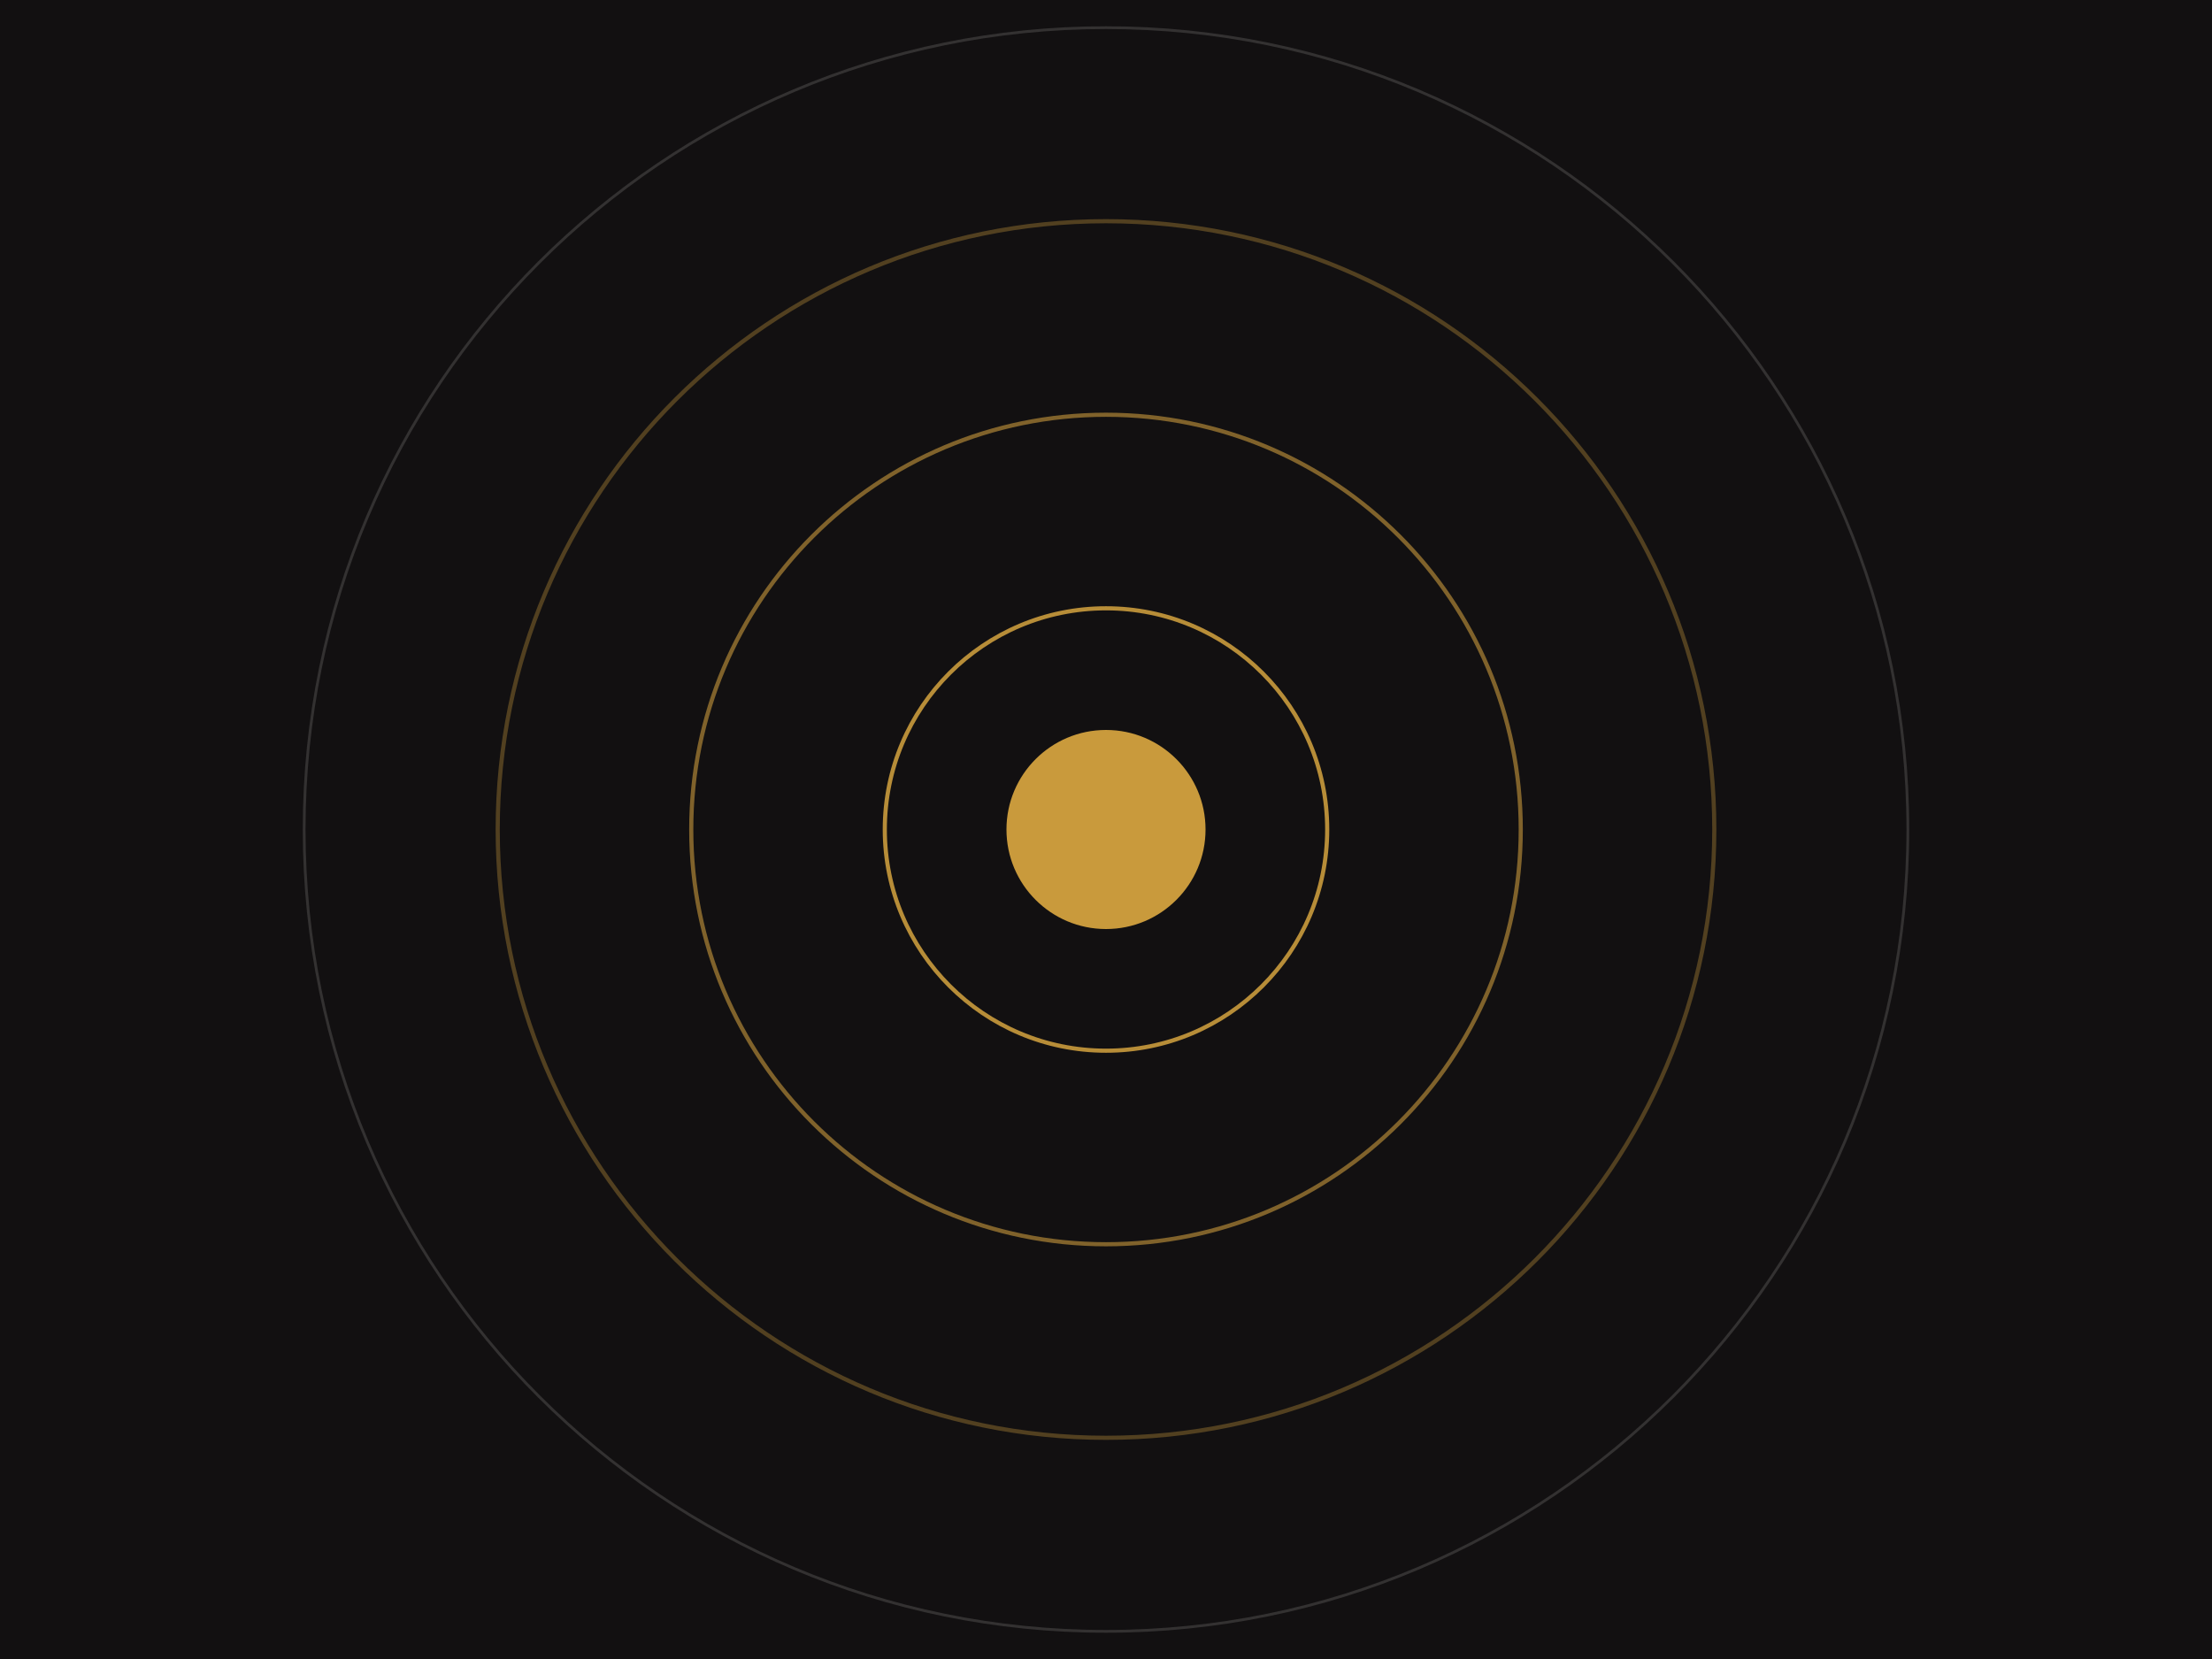
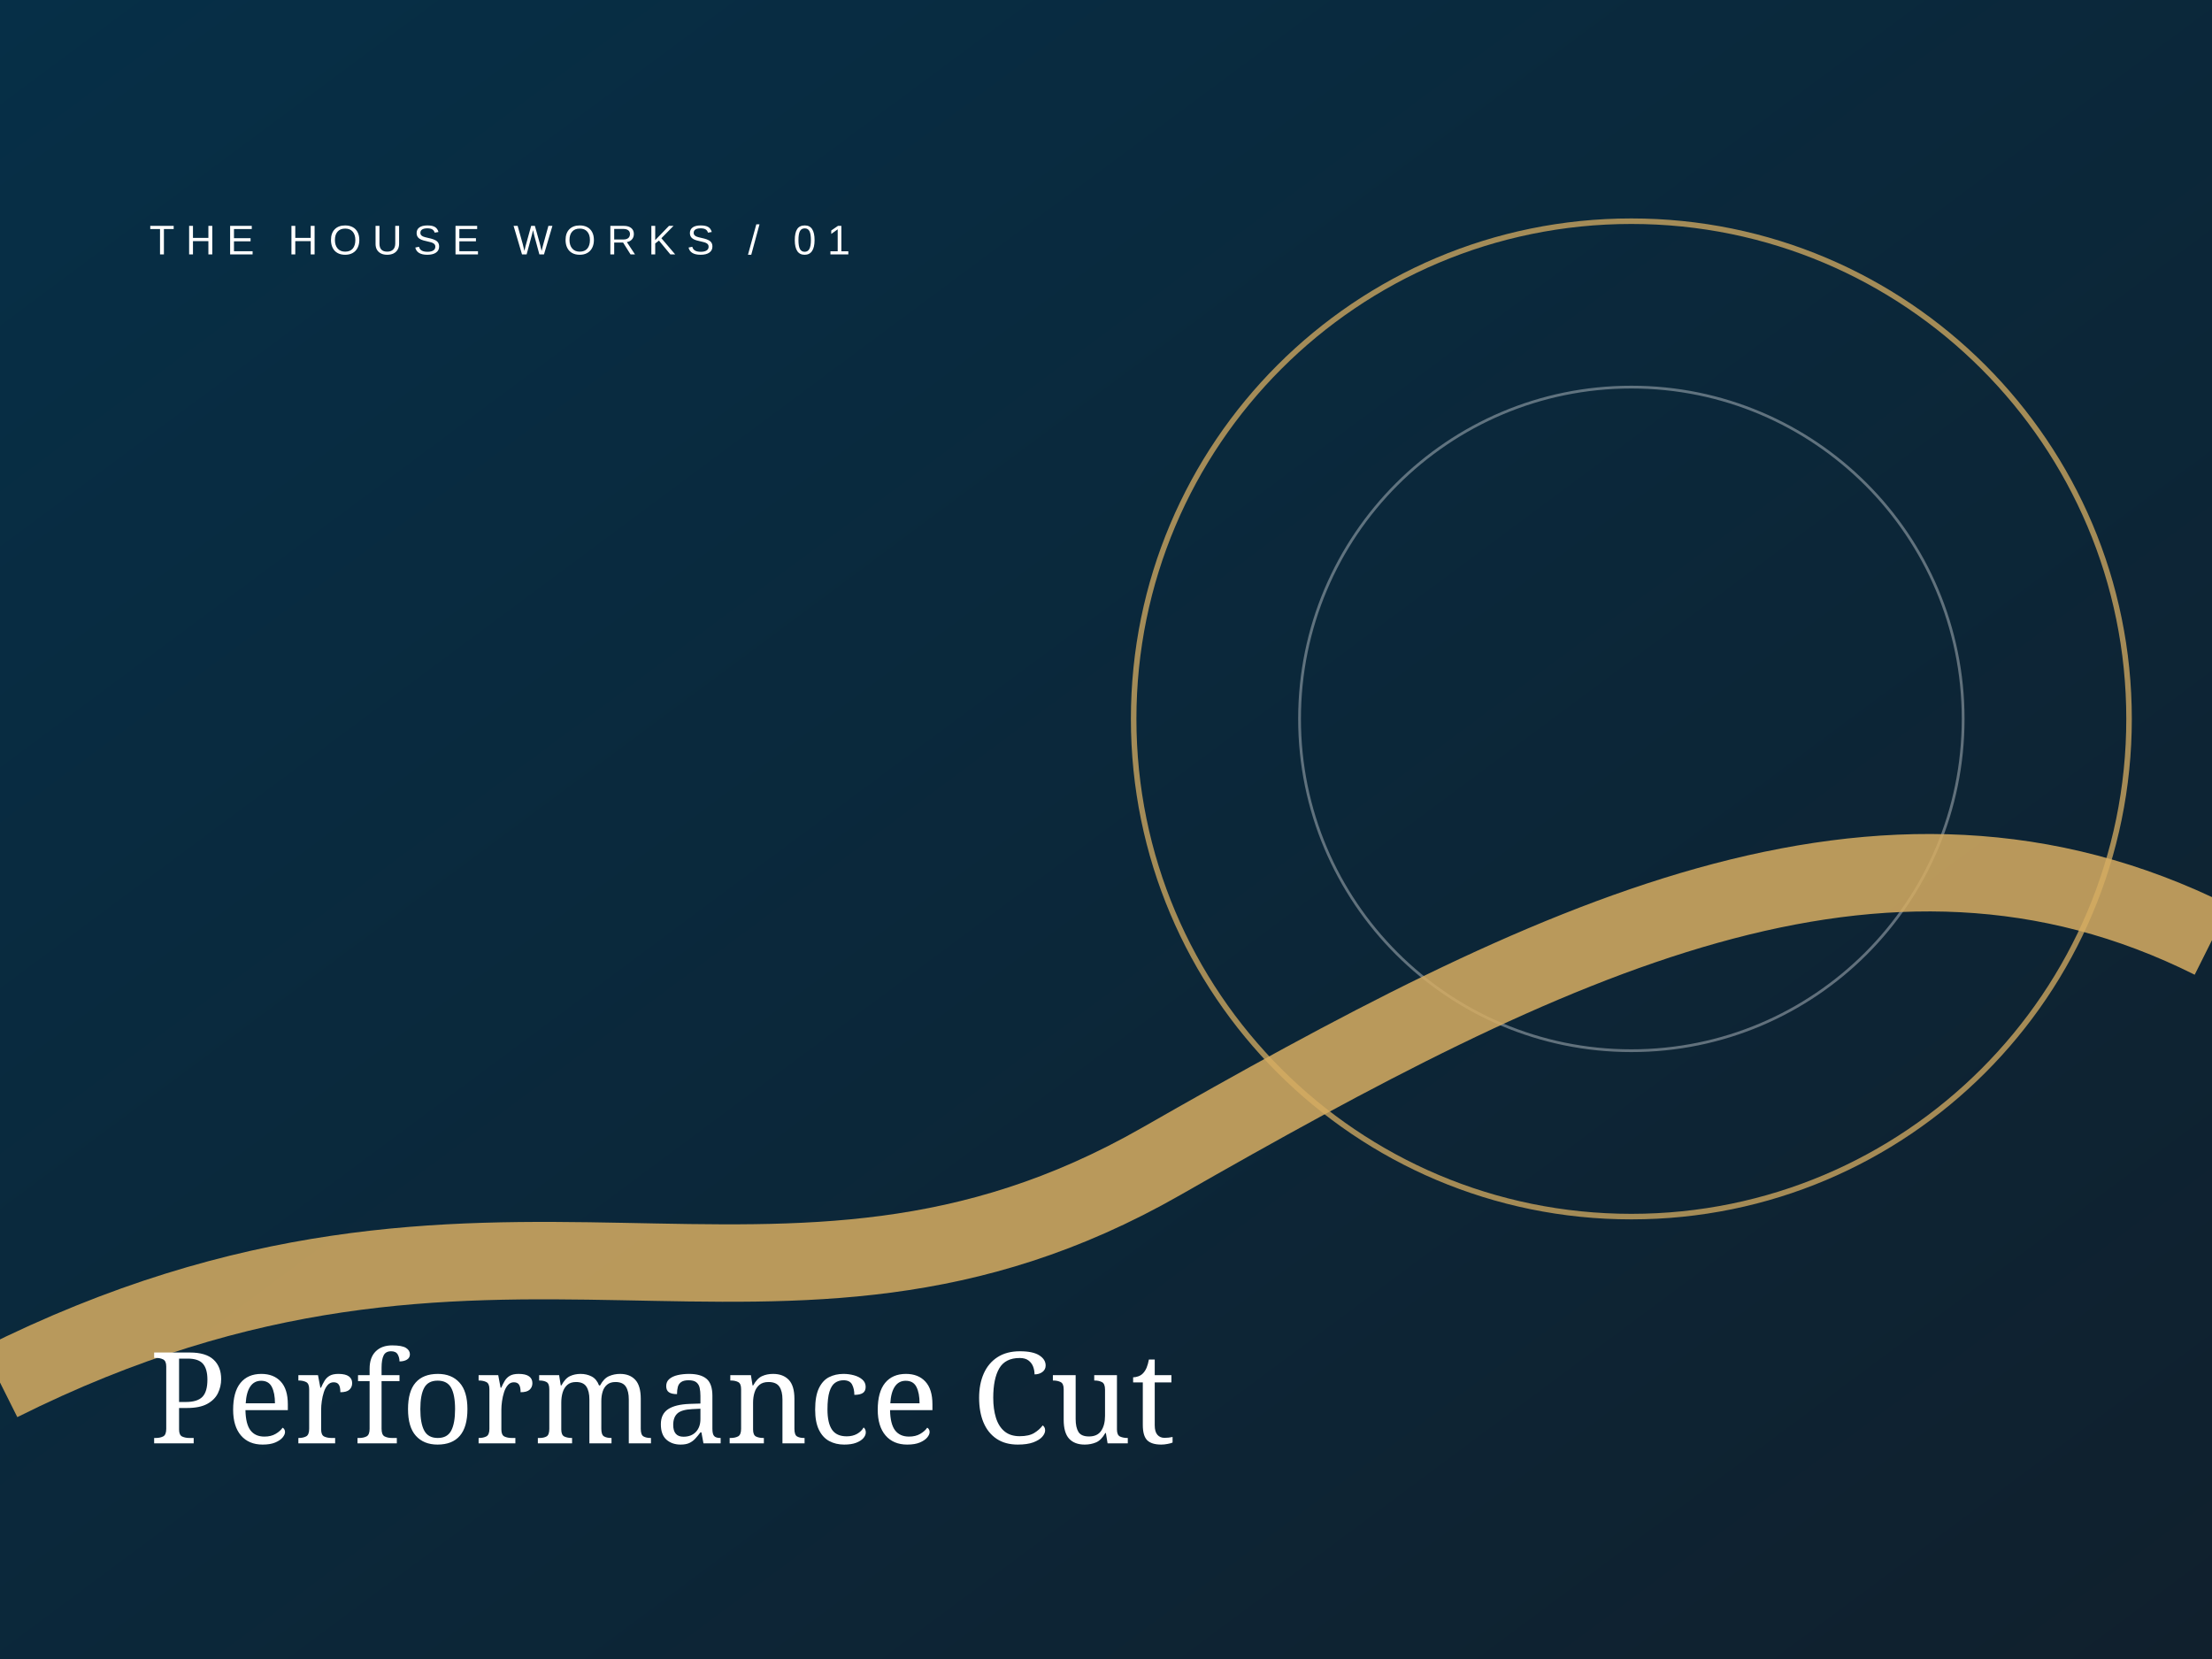
<svg xmlns="http://www.w3.org/2000/svg" viewBox="0 0 800 600" preserveAspectRatio="xMidYMid slice">
-   <rect width="800" height="600" fill="#121011" />
-   <circle cx="400" cy="300" r="80" fill="none" stroke="#C99A3C" stroke-width="1.5" opacity="0.9" />
-   <circle cx="400" cy="300" r="150" fill="none" stroke="#C99A3C" stroke-width="1.5" opacity="0.6" />
-   <circle cx="400" cy="300" r="220" fill="none" stroke="#C99A3C" stroke-width="1.5" opacity="0.35" />
-   <circle cx="400" cy="300" r="290" fill="none" stroke="#F0EEE9" stroke-width="1" opacity="0.15" />
-   <circle cx="400" cy="300" r="36" fill="#C99A3C" />
+   <defs>
+     <linearGradient id="g" x1="0" y1="0" x2="1" y2="1">
+       <stop stop-color="#062f47" />
+       <stop offset="1" stop-color="#10202d" />
+     </linearGradient>
+   </defs>
+   <rect width="800" height="600" fill="url(#g)" />
+   <circle cx="590" cy="260" r="180" fill="none" stroke="#d7ad62" stroke-width="2" opacity=".75" />
+   <circle cx="590" cy="260" r="120" fill="none" stroke="#fff" stroke-width="1" opacity=".35" />
+   <path d="M0 500 C180 410 280 500 420 420 S680 280 800 340" fill="none" stroke="#d7ad62" stroke-width="28" opacity=".85" />
+   <text x="54" y="92" fill="#fff" font-family="Arial,sans-serif" font-size="15" letter-spacing="4">THE HOUSE WORKS / 01</text>
+   <text x="54" y="522" fill="#fff" font-family="Georgia,serif" font-size="46">Performance Cut</text>
</svg>
